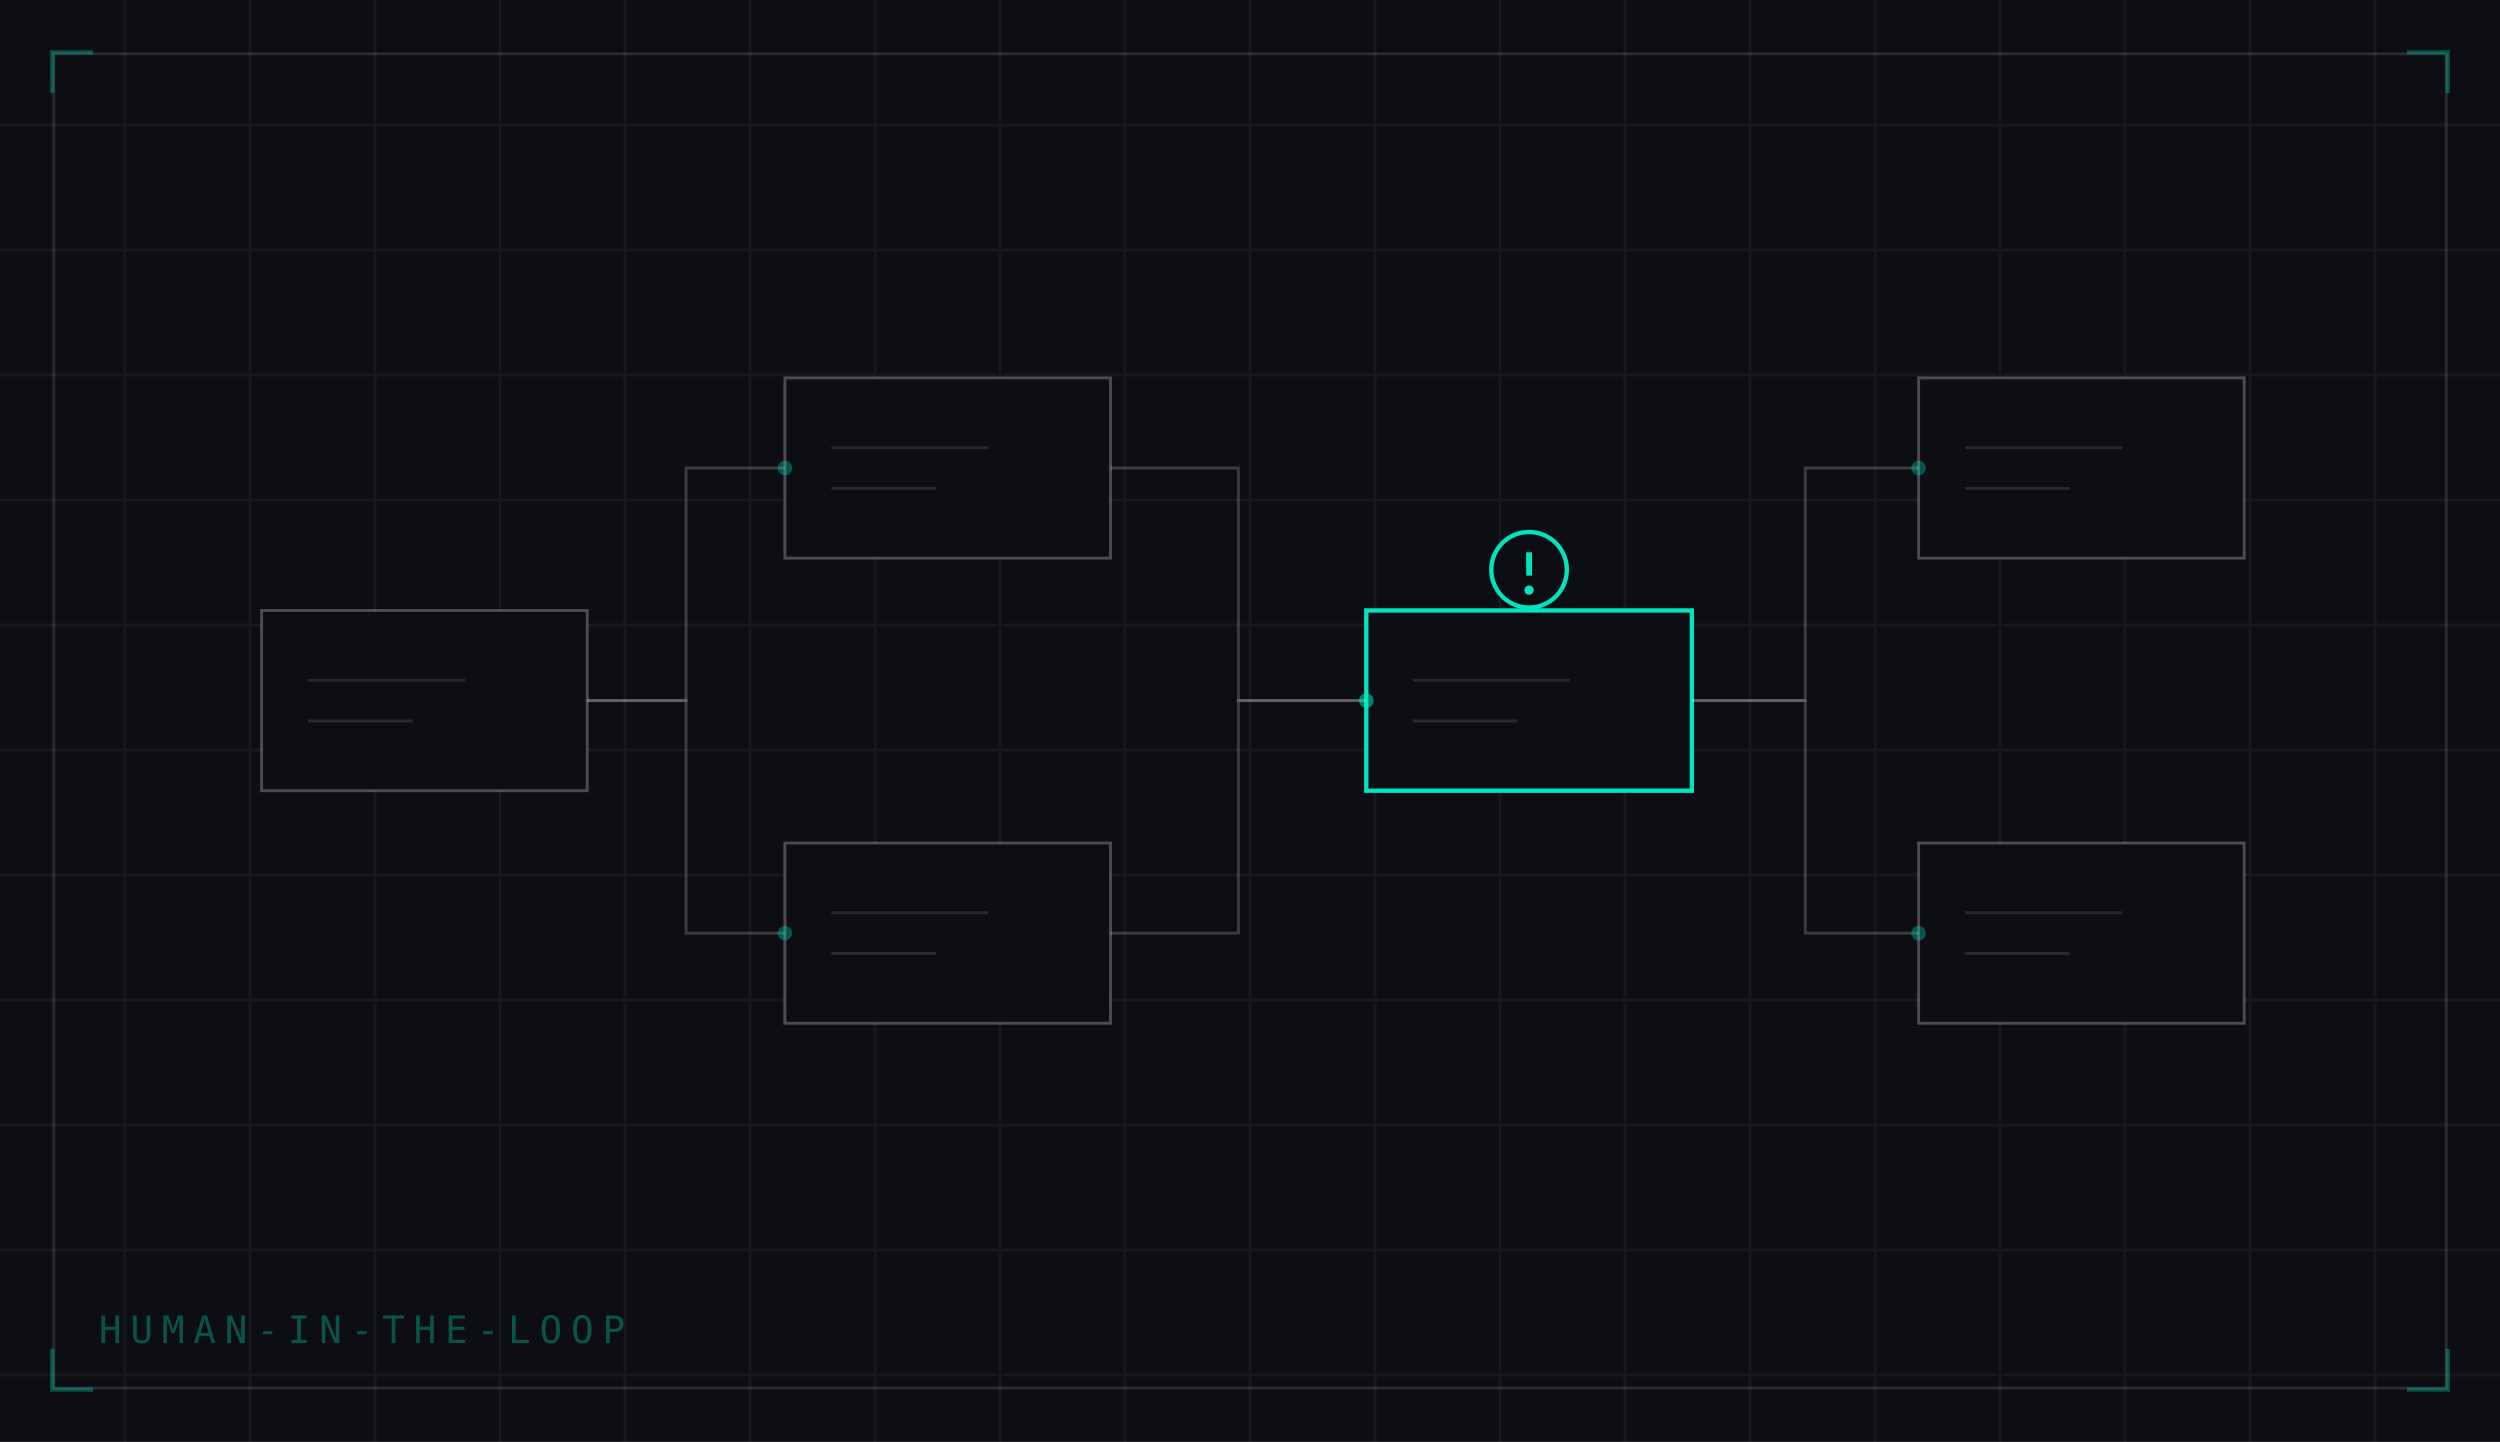
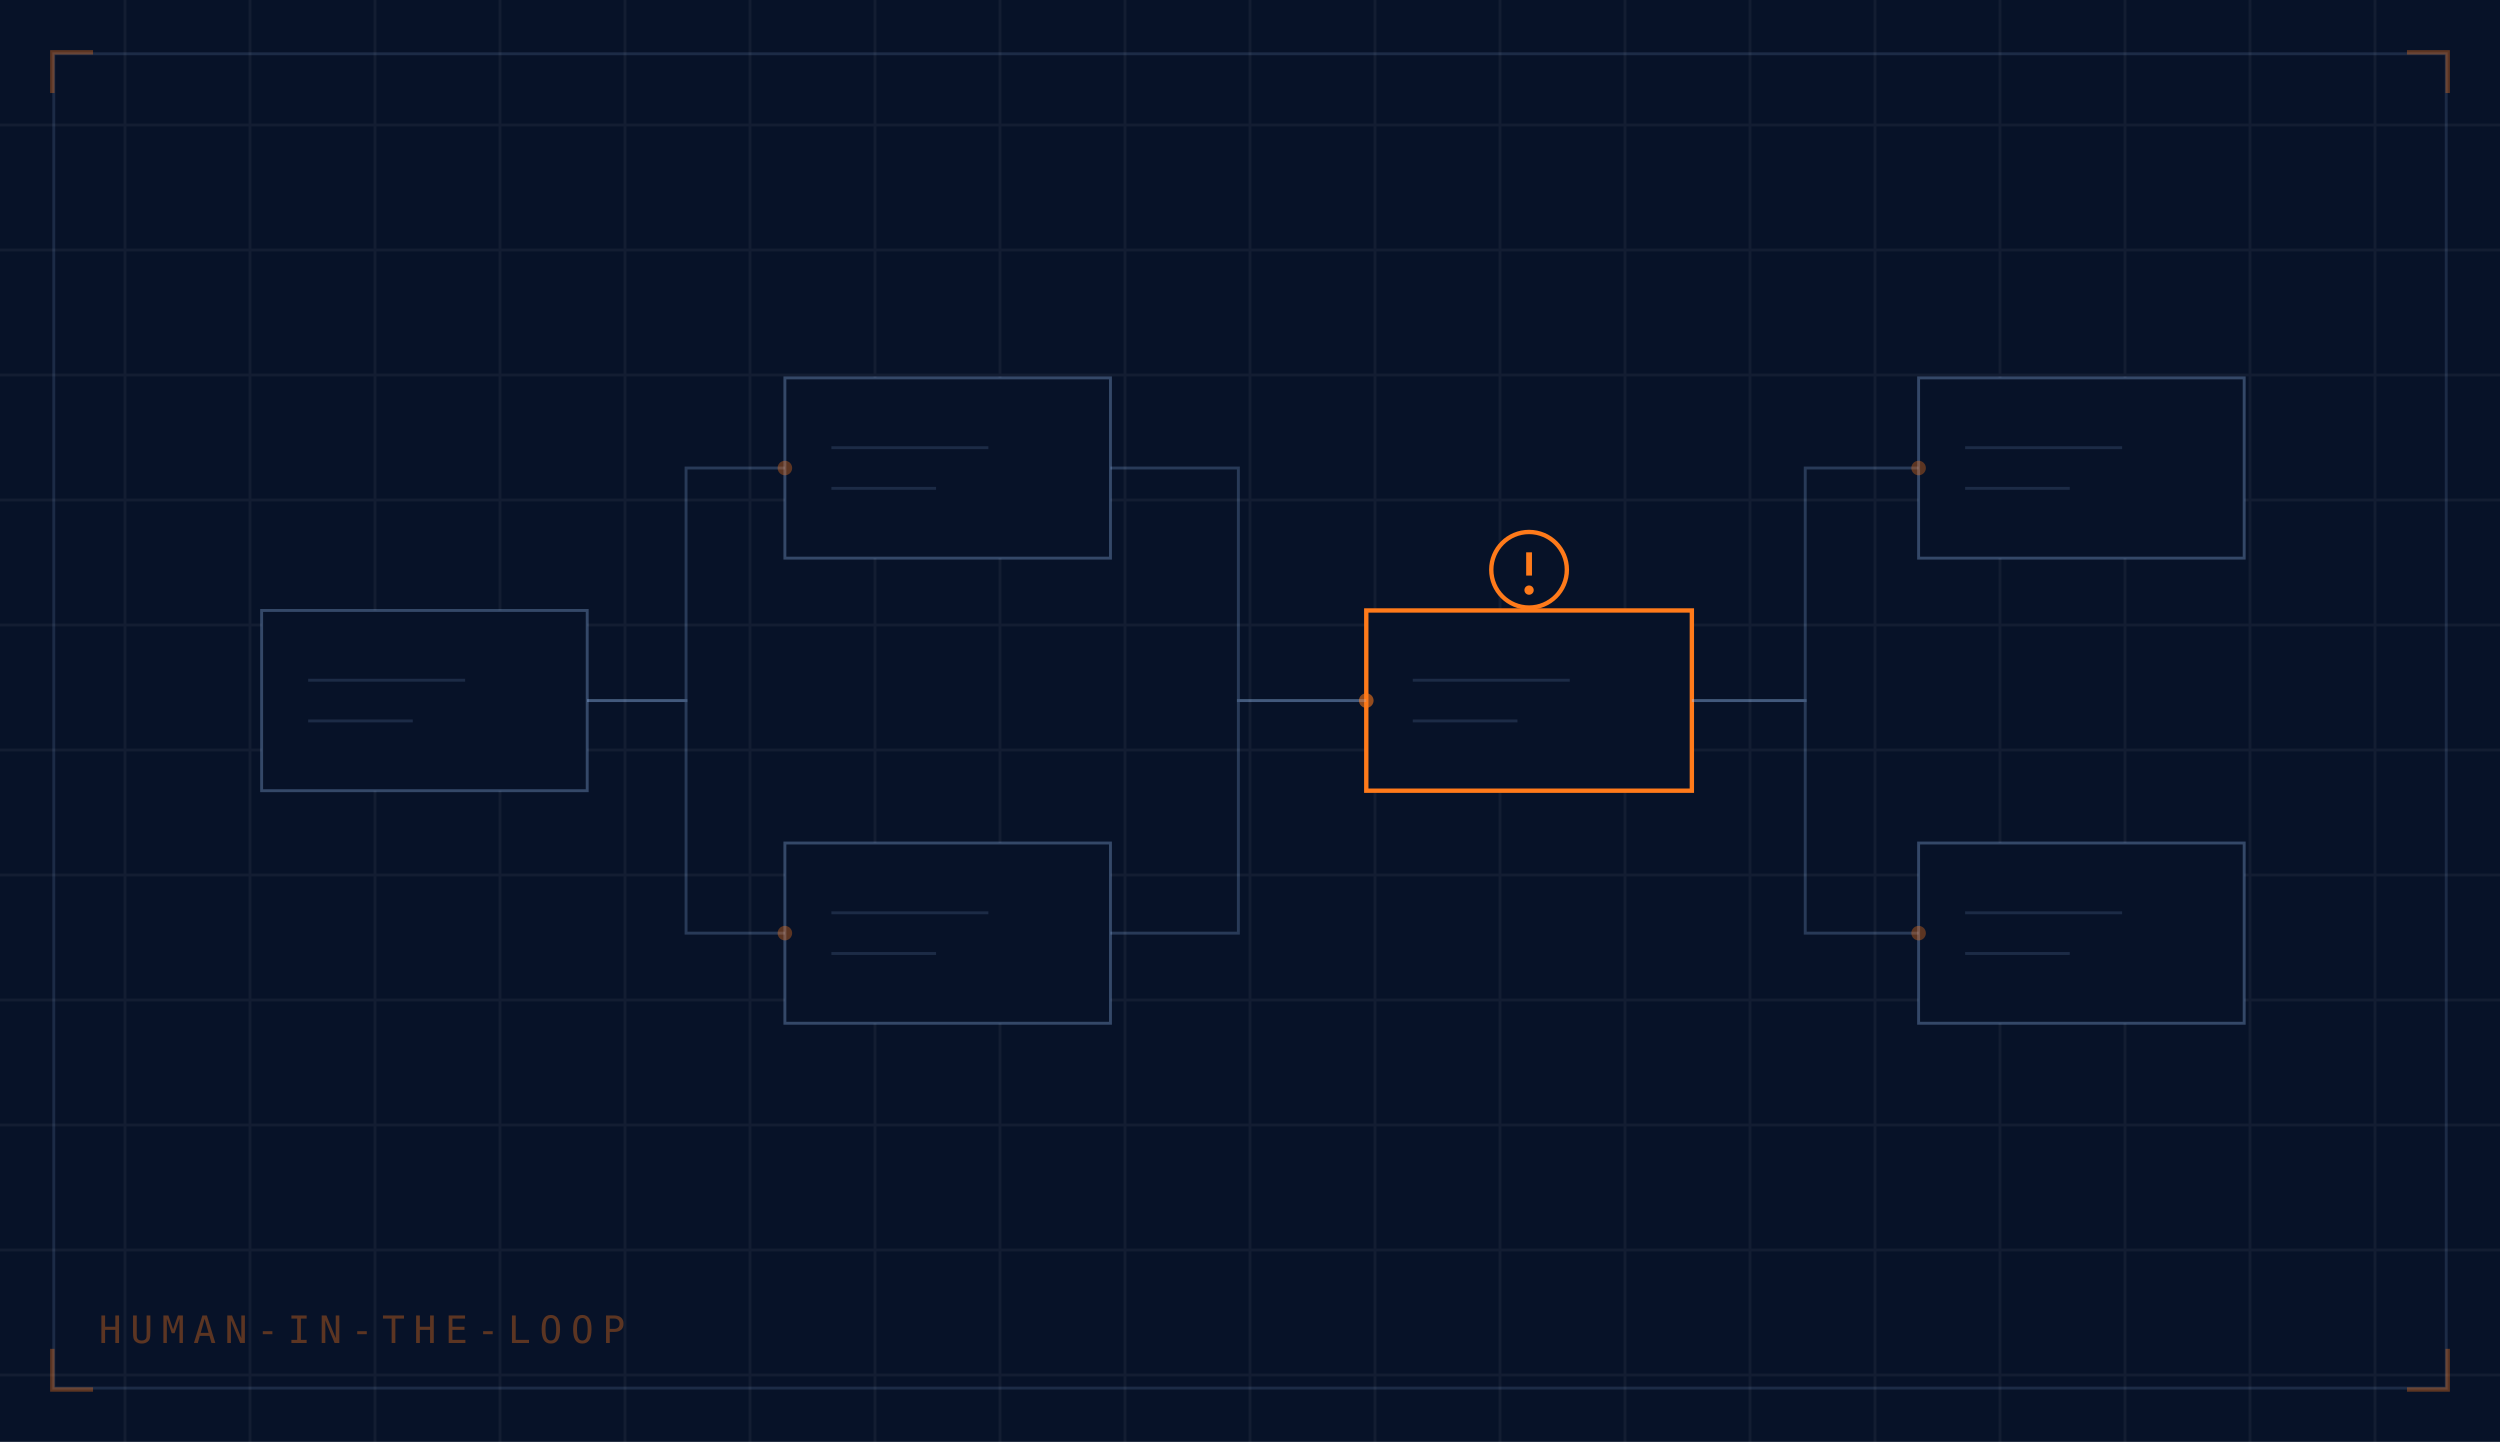
<svg xmlns="http://www.w3.org/2000/svg" viewBox="0 0 860 496" width="860" height="496">
-   <rect width="860" height="496" fill="#0c0e13" />
+   <rect width="860" height="496" fill="#071228" />
  <g stroke="#ffffff" stroke-width="1" opacity="0.05">
    <line x1="43" y1="0" x2="43" y2="496" />
    <line x1="86" y1="0" x2="86" y2="496" />
    <line x1="129" y1="0" x2="129" y2="496" />
    <line x1="172" y1="0" x2="172" y2="496" />
    <line x1="215" y1="0" x2="215" y2="496" />
    <line x1="258" y1="0" x2="258" y2="496" />
    <line x1="301" y1="0" x2="301" y2="496" />
    <line x1="344" y1="0" x2="344" y2="496" />
    <line x1="387" y1="0" x2="387" y2="496" />
    <line x1="430" y1="0" x2="430" y2="496" />
    <line x1="473" y1="0" x2="473" y2="496" />
    <line x1="516" y1="0" x2="516" y2="496" />
    <line x1="559" y1="0" x2="559" y2="496" />
    <line x1="602" y1="0" x2="602" y2="496" />
    <line x1="645" y1="0" x2="645" y2="496" />
    <line x1="688" y1="0" x2="688" y2="496" />
    <line x1="731" y1="0" x2="731" y2="496" />
    <line x1="774" y1="0" x2="774" y2="496" />
    <line x1="817" y1="0" x2="817" y2="496" />
    <line x1="0" y1="43" x2="860" y2="43" />
    <line x1="0" y1="86" x2="860" y2="86" />
    <line x1="0" y1="129" x2="860" y2="129" />
    <line x1="0" y1="172" x2="860" y2="172" />
    <line x1="0" y1="215" x2="860" y2="215" />
    <line x1="0" y1="258" x2="860" y2="258" />
    <line x1="0" y1="301" x2="860" y2="301" />
    <line x1="0" y1="344" x2="860" y2="344" />
    <line x1="0" y1="387" x2="860" y2="387" />
    <line x1="0" y1="430" x2="860" y2="430" />
    <line x1="0" y1="473" x2="860" y2="473" />
  </g>
-   <rect x="90" y="210" width="112" height="62" fill="#0c0e13" stroke="rgba(255,255,255,0.26)" stroke-width="1" />
-   <line x1="106" y1="234" x2="160" y2="234" stroke="rgba(255,255,255,0.12)" />
-   <line x1="106" y1="248" x2="142" y2="248" stroke="rgba(255,255,255,0.12)" />
-   <rect x="270" y="130" width="112" height="62" fill="#0c0e13" stroke="rgba(255,255,255,0.26)" stroke-width="1" />
-   <line x1="286" y1="154" x2="340" y2="154" stroke="rgba(255,255,255,0.12)" />
-   <line x1="286" y1="168" x2="322" y2="168" stroke="rgba(255,255,255,0.12)" />
-   <rect x="270" y="290" width="112" height="62" fill="#0c0e13" stroke="rgba(255,255,255,0.26)" stroke-width="1" />
-   <line x1="286" y1="314" x2="340" y2="314" stroke="rgba(255,255,255,0.12)" />
-   <line x1="286" y1="328" x2="322" y2="328" stroke="rgba(255,255,255,0.12)" />
-   <rect x="470" y="210" width="112" height="62" fill="#0c0e13" stroke="#00e5c0" stroke-width="1.5" />
-   <line x1="486" y1="234" x2="540" y2="234" stroke="rgba(255,255,255,0.12)" />
-   <line x1="486" y1="248" x2="522" y2="248" stroke="rgba(255,255,255,0.12)" />
-   <rect x="660" y="130" width="112" height="62" fill="#0c0e13" stroke="rgba(255,255,255,0.26)" stroke-width="1" />
-   <line x1="676" y1="154" x2="730" y2="154" stroke="rgba(255,255,255,0.12)" />
-   <line x1="676" y1="168" x2="712" y2="168" stroke="rgba(255,255,255,0.12)" />
-   <rect x="660" y="290" width="112" height="62" fill="#0c0e13" stroke="rgba(255,255,255,0.26)" stroke-width="1" />
-   <line x1="676" y1="314" x2="730" y2="314" stroke="rgba(255,255,255,0.12)" />
-   <line x1="676" y1="328" x2="712" y2="328" stroke="rgba(255,255,255,0.12)" />
-   <path d="M202 241H236.0V161H270" fill="none" stroke="rgba(255,255,255,0.26)" opacity="0.75" />
-   <circle cx="270" cy="161" r="2.5" fill="rgba(0,229,192,0.32)" />
-   <path d="M202 241H236.0V321H270" fill="none" stroke="rgba(255,255,255,0.26)" opacity="0.75" />
-   <circle cx="270" cy="321" r="2.5" fill="rgba(0,229,192,0.32)" />
-   <path d="M382 161H426.0V241H470" fill="none" stroke="rgba(255,255,255,0.26)" opacity="0.75" />
-   <circle cx="470" cy="241" r="2.5" fill="rgba(0,229,192,0.32)" />
-   <path d="M382 321H426.0V241H470" fill="none" stroke="rgba(255,255,255,0.26)" opacity="0.75" />
-   <circle cx="470" cy="241" r="2.5" fill="rgba(0,229,192,0.32)" />
-   <path d="M582 241H621.0V161H660" fill="none" stroke="rgba(255,255,255,0.26)" opacity="0.75" />
-   <circle cx="660" cy="161" r="2.5" fill="rgba(0,229,192,0.32)" />
-   <path d="M582 241H621.0V321H660" fill="none" stroke="rgba(255,255,255,0.26)" opacity="0.75" />
-   <circle cx="660" cy="321" r="2.5" fill="rgba(0,229,192,0.32)" />
-   <circle cx="526" cy="196" r="13" fill="#0c0e13" stroke="#00e5c0" stroke-width="1.5" />
-   <line x1="526" y1="190" x2="526" y2="198" stroke="#00e5c0" stroke-width="2" />
-   <circle cx="526" cy="203" r="1.6" fill="#00e5c0" />
-   <rect x="18.5" y="18.5" width="823" height="459" fill="none" stroke="rgba(255,255,255,0.12)" />
-   <path d="M18 32V18H32" fill="none" stroke="rgba(0,229,192,0.32)" stroke-width="1.5" />
-   <path d="M842 32V18H828" fill="none" stroke="rgba(0,229,192,0.32)" stroke-width="1.5" />
-   <path d="M18 464V478H32" fill="none" stroke="rgba(0,229,192,0.32)" stroke-width="1.5" />
-   <path d="M842 464V478H828" fill="none" stroke="rgba(0,229,192,0.32)" stroke-width="1.5" />
-   <text x="34" y="462" font-family="ui-monospace,monospace" font-size="13" letter-spacing="3" fill="rgba(0,229,192,0.32)">HUMAN-IN-THE-LOOP</text>
+   <rect x="90" y="210" width="112" height="62" fill="#071228" stroke="rgba(158,197,255,0.30)" stroke-width="1" />
+   <line x1="106" y1="234" x2="160" y2="234" stroke="rgba(158,197,255,0.14)" />
+   <line x1="106" y1="248" x2="142" y2="248" stroke="rgba(158,197,255,0.14)" />
+   <rect x="270" y="130" width="112" height="62" fill="#071228" stroke="rgba(158,197,255,0.30)" stroke-width="1" />
+   <line x1="286" y1="154" x2="340" y2="154" stroke="rgba(158,197,255,0.14)" />
+   <line x1="286" y1="168" x2="322" y2="168" stroke="rgba(158,197,255,0.14)" />
+   <rect x="270" y="290" width="112" height="62" fill="#071228" stroke="rgba(158,197,255,0.30)" stroke-width="1" />
+   <line x1="286" y1="314" x2="340" y2="314" stroke="rgba(158,197,255,0.14)" />
+   <line x1="286" y1="328" x2="322" y2="328" stroke="rgba(158,197,255,0.14)" />
+   <rect x="470" y="210" width="112" height="62" fill="#071228" stroke="#ff7a1a" stroke-width="1.5" />
+   <line x1="486" y1="234" x2="540" y2="234" stroke="rgba(158,197,255,0.14)" />
+   <line x1="486" y1="248" x2="522" y2="248" stroke="rgba(158,197,255,0.14)" />
+   <rect x="660" y="130" width="112" height="62" fill="#071228" stroke="rgba(158,197,255,0.30)" stroke-width="1" />
+   <line x1="676" y1="154" x2="730" y2="154" stroke="rgba(158,197,255,0.14)" />
+   <line x1="676" y1="168" x2="712" y2="168" stroke="rgba(158,197,255,0.14)" />
+   <rect x="660" y="290" width="112" height="62" fill="#071228" stroke="rgba(158,197,255,0.30)" stroke-width="1" />
+   <line x1="676" y1="314" x2="730" y2="314" stroke="rgba(158,197,255,0.14)" />
+   <line x1="676" y1="328" x2="712" y2="328" stroke="rgba(158,197,255,0.14)" />
+   <path d="M202 241H236.0V161H270" fill="none" stroke="rgba(158,197,255,0.30)" opacity="0.75" />
+   <circle cx="270" cy="161" r="2.5" fill="rgba(255,122,26,0.34)" />
+   <path d="M202 241H236.0V321H270" fill="none" stroke="rgba(158,197,255,0.30)" opacity="0.75" />
+   <circle cx="270" cy="321" r="2.5" fill="rgba(255,122,26,0.34)" />
+   <path d="M382 161H426.0V241H470" fill="none" stroke="rgba(158,197,255,0.30)" opacity="0.75" />
+   <circle cx="470" cy="241" r="2.5" fill="rgba(255,122,26,0.34)" />
+   <path d="M382 321H426.0V241H470" fill="none" stroke="rgba(158,197,255,0.30)" opacity="0.75" />
+   <circle cx="470" cy="241" r="2.5" fill="rgba(255,122,26,0.34)" />
+   <path d="M582 241H621.0V161H660" fill="none" stroke="rgba(158,197,255,0.30)" opacity="0.75" />
+   <circle cx="660" cy="161" r="2.5" fill="rgba(255,122,26,0.34)" />
+   <path d="M582 241H621.0V321H660" fill="none" stroke="rgba(158,197,255,0.30)" opacity="0.75" />
+   <circle cx="660" cy="321" r="2.5" fill="rgba(255,122,26,0.34)" />
+   <circle cx="526" cy="196" r="13" fill="#071228" stroke="#ff7a1a" stroke-width="1.5" />
+   <line x1="526" y1="190" x2="526" y2="198" stroke="#ff7a1a" stroke-width="2" />
+   <circle cx="526" cy="203" r="1.6" fill="#ff7a1a" />
+   <rect x="18.5" y="18.5" width="823" height="459" fill="none" stroke="rgba(158,197,255,0.14)" />
+   <path d="M18 32V18H32" fill="none" stroke="rgba(255,122,26,0.34)" stroke-width="1.5" />
+   <path d="M842 32V18H828" fill="none" stroke="rgba(255,122,26,0.34)" stroke-width="1.5" />
+   <path d="M18 464V478H32" fill="none" stroke="rgba(255,122,26,0.34)" stroke-width="1.5" />
+   <path d="M842 464V478H828" fill="none" stroke="rgba(255,122,26,0.34)" stroke-width="1.5" />
+   <text x="34" y="462" font-family="ui-monospace,monospace" font-size="13" letter-spacing="3" fill="rgba(255,122,26,0.34)">HUMAN-IN-THE-LOOP</text>
</svg>
